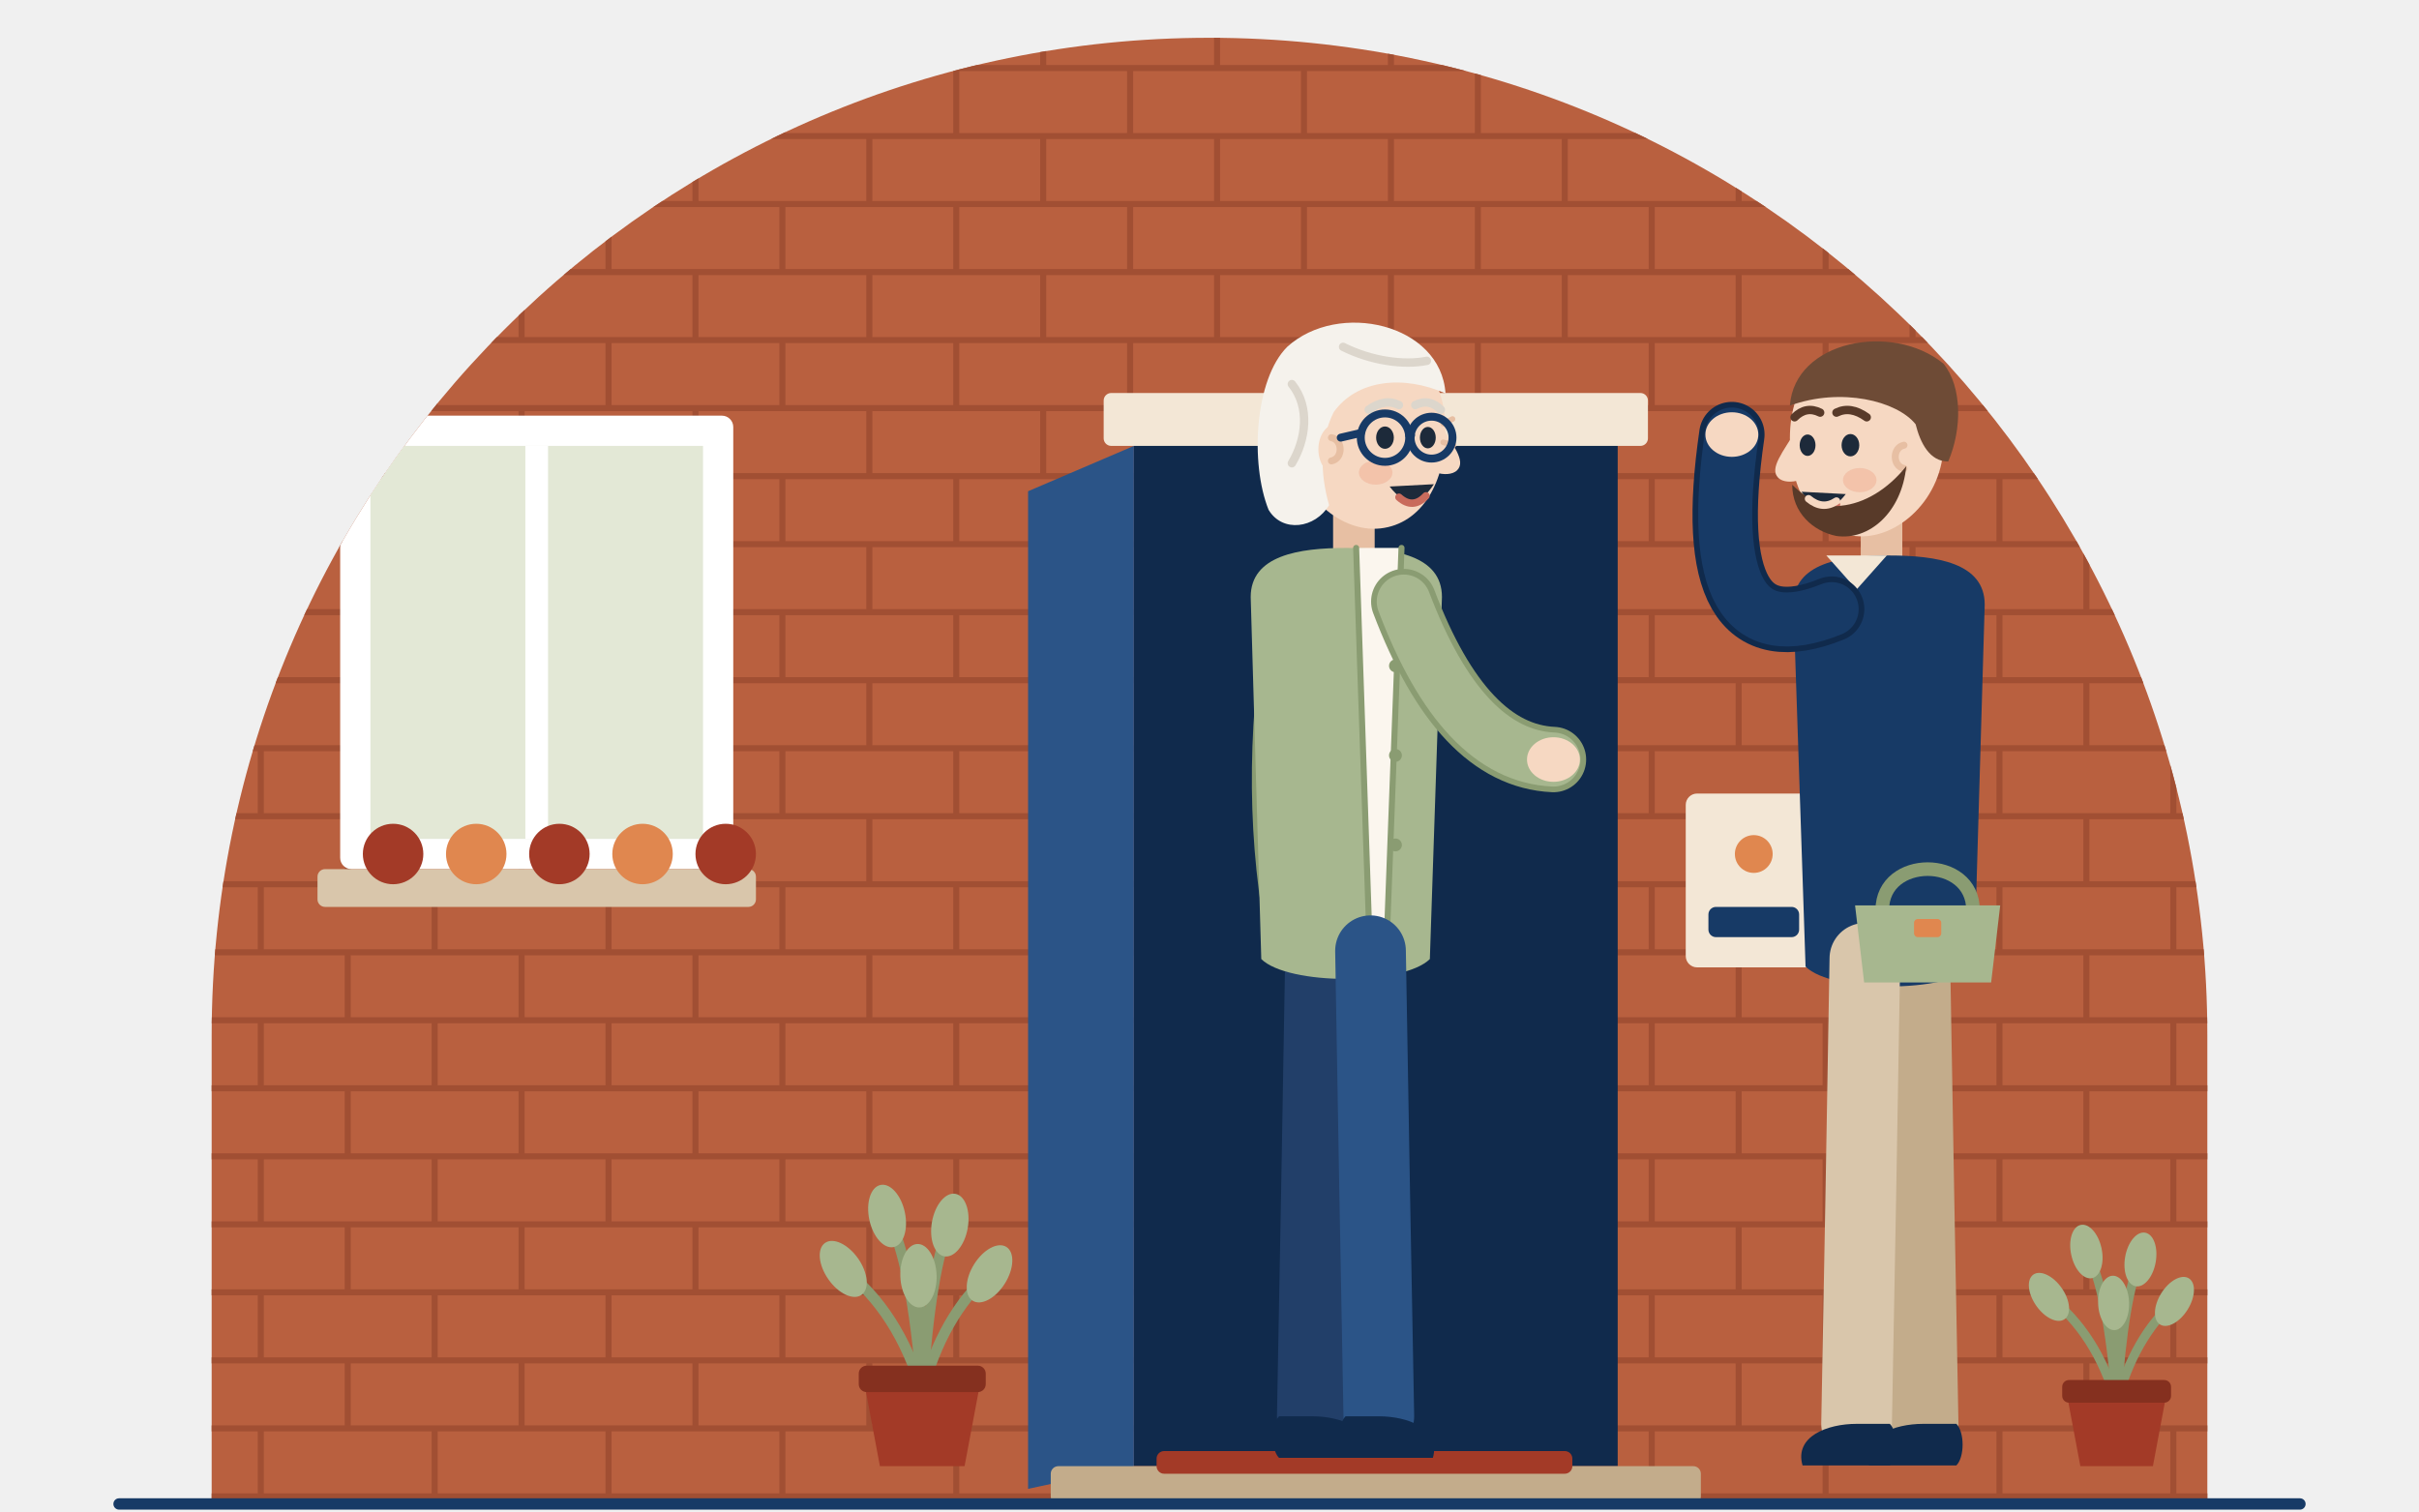
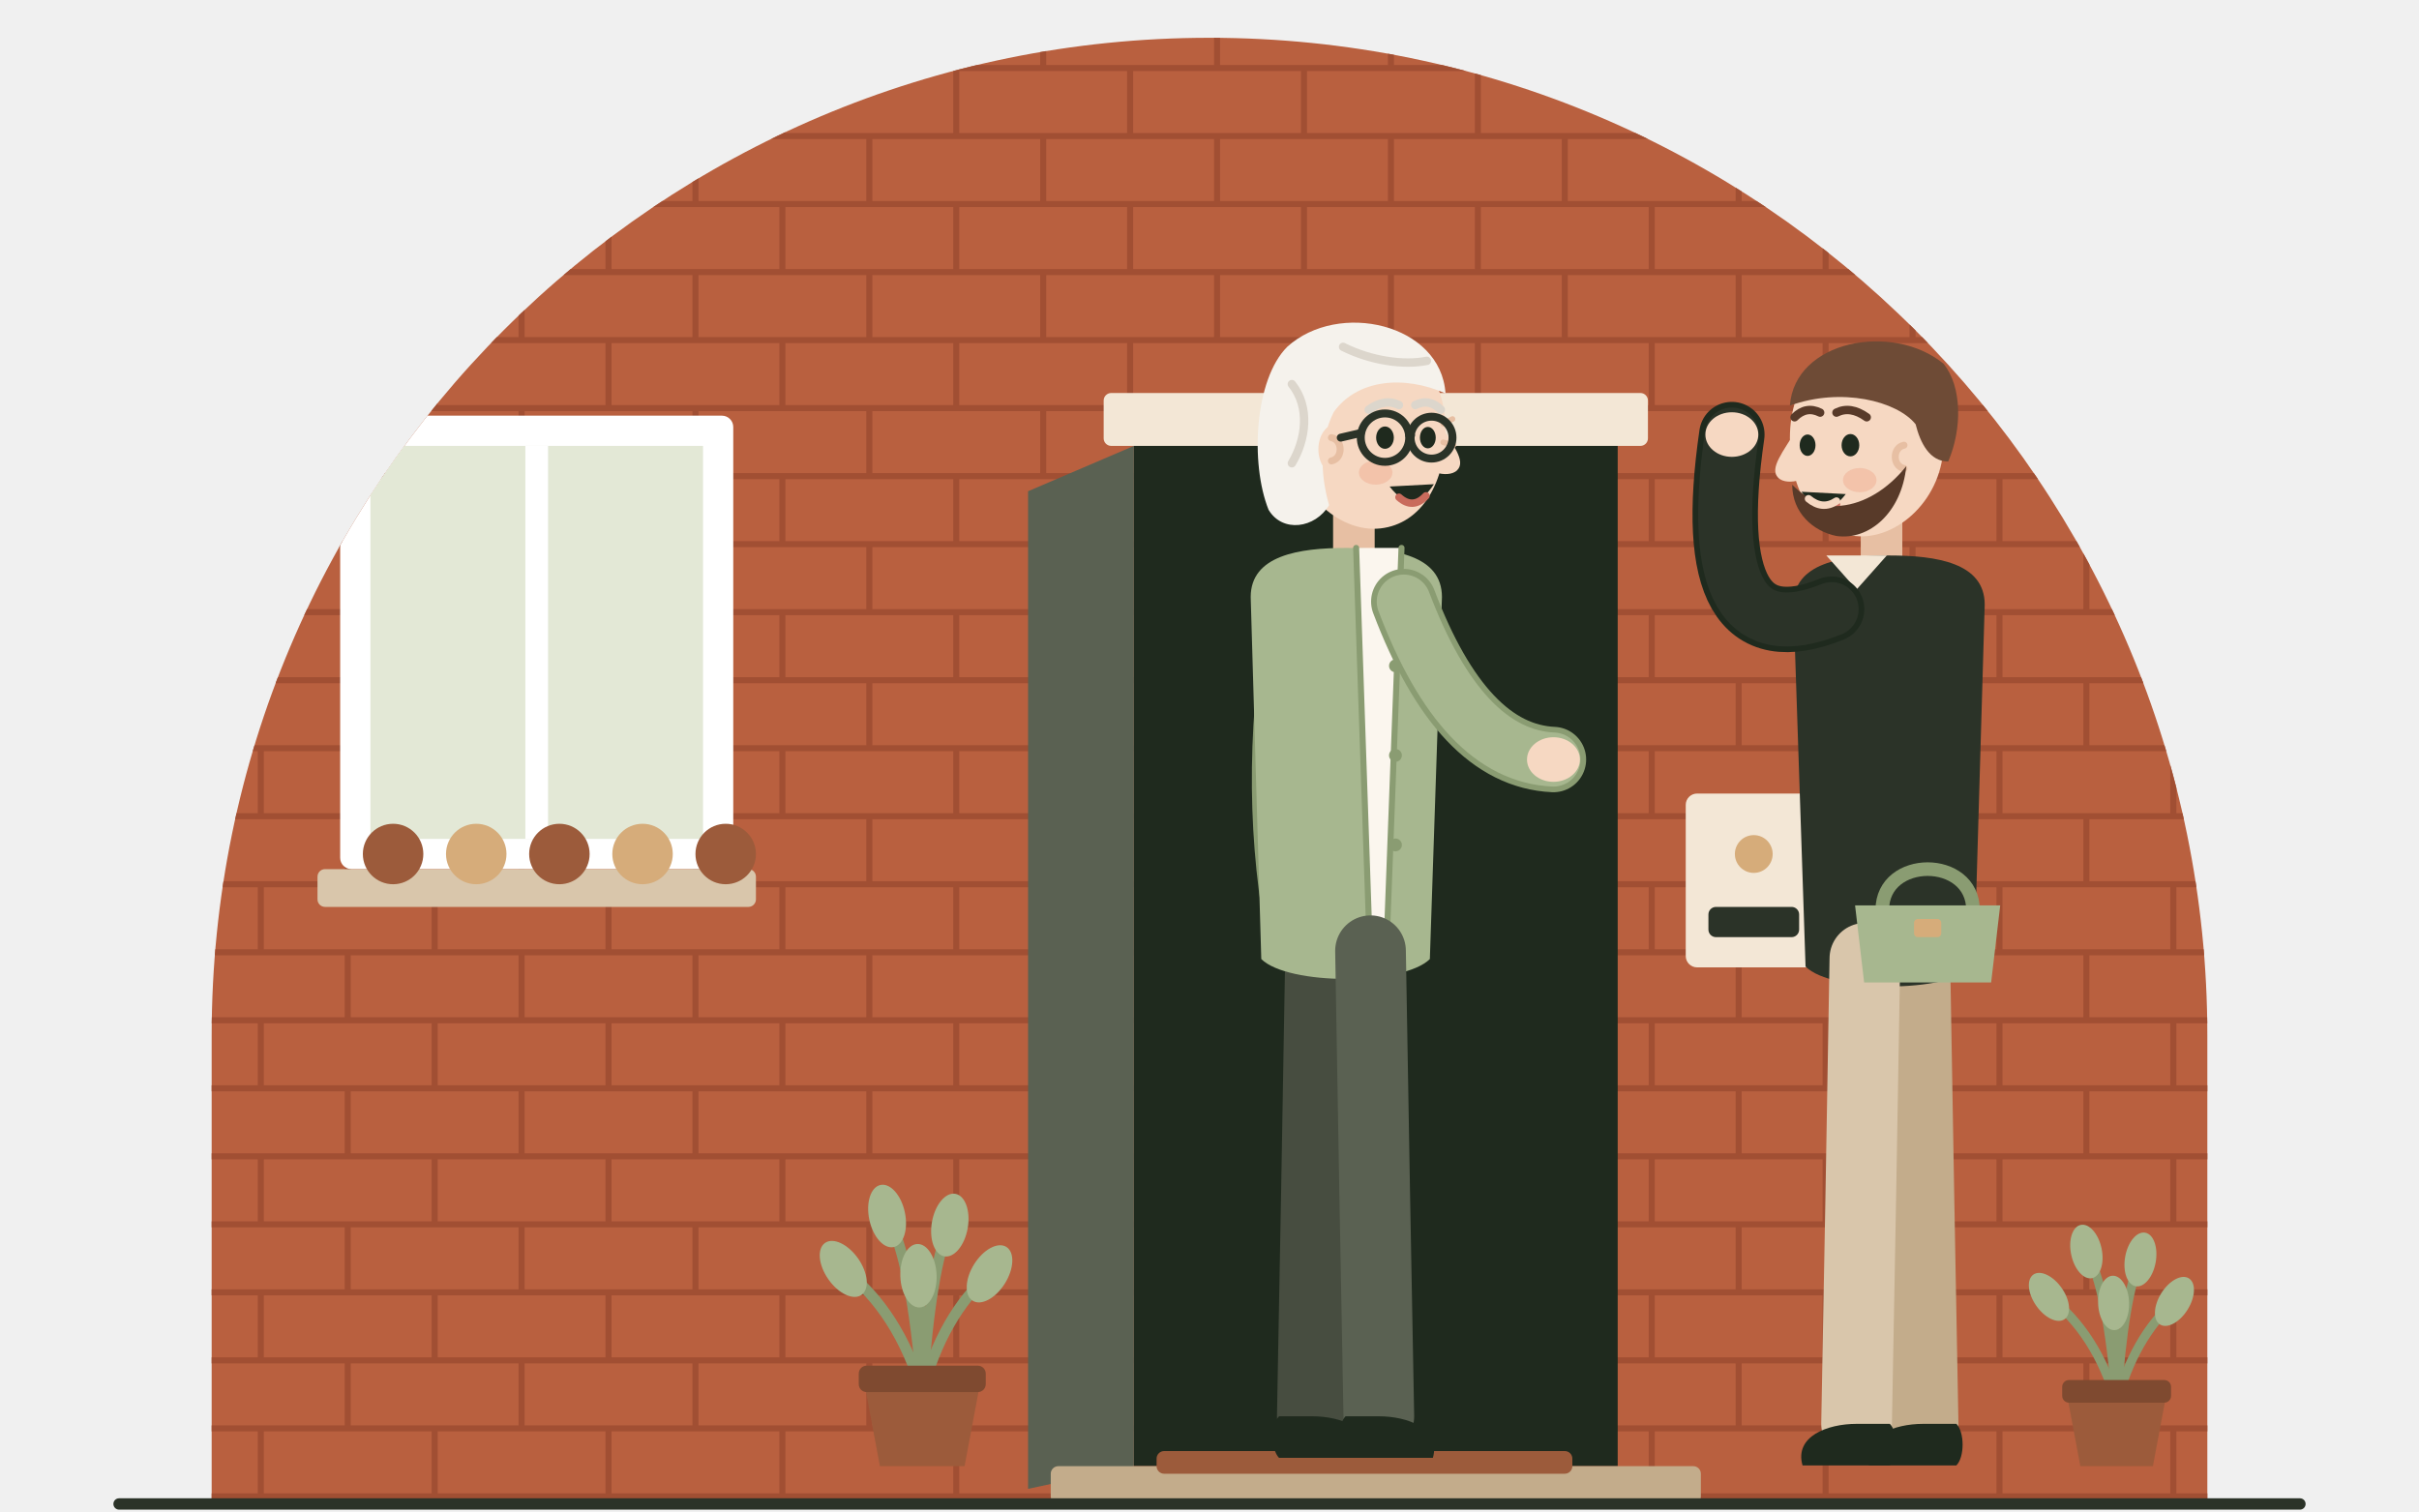
<svg xmlns="http://www.w3.org/2000/svg" viewBox="0 0 640 400" fill="none" stroke-linecap="round" stroke-linejoin="round">
  <clipPath id="be">
    <path d="M56 398 L56 274 A264 264 0 0 1 584 274 L584 398 Z" />
  </clipPath>
  <g clip-path="url(#be)">
    <rect x="0" y="0" width="640" height="470" fill="#b9603f" />
    <path d="M0 18 H640 M0 0 V18 M46 0 V18 M92 0 V18 M138 0 V18 M184 0 V18 M230 0 V18 M276 0 V18 M322 0 V18 M368 0 V18 M414 0 V18 M460 0 V18 M506 0 V18 M552 0 V18 M598 0 V18 M0 36 H640 M23 18 V36 M69 18 V36 M115 18 V36 M161 18 V36 M207 18 V36 M253 18 V36 M299 18 V36 M345 18 V36 M391 18 V36 M437 18 V36 M483 18 V36 M529 18 V36 M575 18 V36 M621 18 V36 M0 54 H640 M0 36 V54 M46 36 V54 M92 36 V54 M138 36 V54 M184 36 V54 M230 36 V54 M276 36 V54 M322 36 V54 M368 36 V54 M414 36 V54 M460 36 V54 M506 36 V54 M552 36 V54 M598 36 V54 M0 72 H640 M23 54 V72 M69 54 V72 M115 54 V72 M161 54 V72 M207 54 V72 M253 54 V72 M299 54 V72 M345 54 V72 M391 54 V72 M437 54 V72 M483 54 V72 M529 54 V72 M575 54 V72 M621 54 V72 M0 90 H640 M0 72 V90 M46 72 V90 M92 72 V90 M138 72 V90 M184 72 V90 M230 72 V90 M276 72 V90 M322 72 V90 M368 72 V90 M414 72 V90 M460 72 V90 M506 72 V90 M552 72 V90 M598 72 V90 M0 108 H640 M23 90 V108 M69 90 V108 M115 90 V108 M161 90 V108 M207 90 V108 M253 90 V108 M299 90 V108 M345 90 V108 M391 90 V108 M437 90 V108 M483 90 V108 M529 90 V108 M575 90 V108 M621 90 V108 M0 126 H640 M0 108 V126 M46 108 V126 M92 108 V126 M138 108 V126 M184 108 V126 M230 108 V126 M276 108 V126 M322 108 V126 M368 108 V126 M414 108 V126 M460 108 V126 M506 108 V126 M552 108 V126 M598 108 V126 M0 144 H640 M23 126 V144 M69 126 V144 M115 126 V144 M161 126 V144 M207 126 V144 M253 126 V144 M299 126 V144 M345 126 V144 M391 126 V144 M437 126 V144 M483 126 V144 M529 126 V144 M575 126 V144 M621 126 V144 M0 162 H640 M0 144 V162 M46 144 V162 M92 144 V162 M138 144 V162 M184 144 V162 M230 144 V162 M276 144 V162 M322 144 V162 M368 144 V162 M414 144 V162 M460 144 V162 M506 144 V162 M552 144 V162 M598 144 V162 M0 180 H640 M23 162 V180 M69 162 V180 M115 162 V180 M161 162 V180 M207 162 V180 M253 162 V180 M299 162 V180 M345 162 V180 M391 162 V180 M437 162 V180 M483 162 V180 M529 162 V180 M575 162 V180 M621 162 V180 M0 198 H640 M0 180 V198 M46 180 V198 M92 180 V198 M138 180 V198 M184 180 V198 M230 180 V198 M276 180 V198 M322 180 V198 M368 180 V198 M414 180 V198 M460 180 V198 M506 180 V198 M552 180 V198 M598 180 V198 M0 216 H640 M23 198 V216 M69 198 V216 M115 198 V216 M161 198 V216 M207 198 V216 M253 198 V216 M299 198 V216 M345 198 V216 M391 198 V216 M437 198 V216 M483 198 V216 M529 198 V216 M575 198 V216 M621 198 V216 M0 234 H640 M0 216 V234 M46 216 V234 M92 216 V234 M138 216 V234 M184 216 V234 M230 216 V234 M276 216 V234 M322 216 V234 M368 216 V234 M414 216 V234 M460 216 V234 M506 216 V234 M552 216 V234 M598 216 V234 M0 252 H640 M23 234 V252 M69 234 V252 M115 234 V252 M161 234 V252 M207 234 V252 M253 234 V252 M299 234 V252 M345 234 V252 M391 234 V252 M437 234 V252 M483 234 V252 M529 234 V252 M575 234 V252 M621 234 V252 M0 270 H640 M0 252 V270 M46 252 V270 M92 252 V270 M138 252 V270 M184 252 V270 M230 252 V270 M276 252 V270 M322 252 V270 M368 252 V270 M414 252 V270 M460 252 V270 M506 252 V270 M552 252 V270 M598 252 V270 M0 288 H640 M23 270 V288 M69 270 V288 M115 270 V288 M161 270 V288 M207 270 V288 M253 270 V288 M299 270 V288 M345 270 V288 M391 270 V288 M437 270 V288 M483 270 V288 M529 270 V288 M575 270 V288 M621 270 V288 M0 306 H640 M0 288 V306 M46 288 V306 M92 288 V306 M138 288 V306 M184 288 V306 M230 288 V306 M276 288 V306 M322 288 V306 M368 288 V306 M414 288 V306 M460 288 V306 M506 288 V306 M552 288 V306 M598 288 V306 M0 324 H640 M23 306 V324 M69 306 V324 M115 306 V324 M161 306 V324 M207 306 V324 M253 306 V324 M299 306 V324 M345 306 V324 M391 306 V324 M437 306 V324 M483 306 V324 M529 306 V324 M575 306 V324 M621 306 V324 M0 342 H640 M0 324 V342 M46 324 V342 M92 324 V342 M138 324 V342 M184 324 V342 M230 324 V342 M276 324 V342 M322 324 V342 M368 324 V342 M414 324 V342 M460 324 V342 M506 324 V342 M552 324 V342 M598 324 V342 M0 360 H640 M23 342 V360 M69 342 V360 M115 342 V360 M161 342 V360 M207 342 V360 M253 342 V360 M299 342 V360 M345 342 V360 M391 342 V360 M437 342 V360 M483 342 V360 M529 342 V360 M575 342 V360 M621 342 V360 M0 378 H640 M0 360 V378 M46 360 V378 M92 360 V378 M138 360 V378 M184 360 V378 M230 360 V378 M276 360 V378 M322 360 V378 M368 360 V378 M414 360 V378 M460 360 V378 M506 360 V378 M552 360 V378 M598 360 V378 M0 396 H640 M23 378 V396 M69 378 V396 M115 378 V396 M161 378 V396 M207 378 V396 M253 378 V396 M299 378 V396 M345 378 V396 M391 378 V396 M437 378 V396 M483 378 V396 M529 378 V396 M575 378 V396 M621 378 V396 M0 414 H640 M0 396 V414 M46 396 V414 M92 396 V414 M138 396 V414 M184 396 V414 M230 396 V414 M276 396 V414 M322 396 V414 M368 396 V414 M414 396 V414 M460 396 V414 M506 396 V414 M552 396 V414 M598 396 V414 M0 432 H640 M23 414 V432 M69 414 V432 M115 414 V432 M161 414 V432 M207 414 V432 M253 414 V432 M299 414 V432 M345 414 V432 M391 414 V432 M437 414 V432 M483 414 V432 M529 414 V432 M575 414 V432 M621 414 V432 M0 450 H640 M0 432 V450 M46 432 V450 M92 432 V450 M138 432 V450 M184 432 V450 M230 432 V450 M276 432 V450 M322 432 V450 M368 432 V450 M414 432 V450 M460 432 V450 M506 432 V450 M552 432 V450 M598 432 V450 M0 468 H640 M23 450 V468 M69 450 V468 M115 450 V468 M161 450 V468 M207 450 V468 M253 450 V468 M299 450 V468 M345 450 V468 M391 450 V468 M437 450 V468 M483 450 V468 M529 450 V468 M575 450 V468 M621 450 V468 " stroke="#a14f33" stroke-width="1.6" />
    <rect x="90" y="110" width="104" height="120" rx="3" fill="#ffffff" />
    <rect x="98" y="118" width="88" height="104" fill="#e3e8d6" />
    <rect x="139" y="118" width="6" height="104" fill="#ffffff" />
    <rect x="84" y="230" width="116" height="10" rx="2" fill="#d9c6ab" />
-     <circle cx="104" cy="226" r="8" fill="#a33a27" />
-     <circle cx="126" cy="226" r="8" fill="#e0874f" />
-     <circle cx="148" cy="226" r="8" fill="#a33a27" />
-     <circle cx="170" cy="226" r="8" fill="#e0874f" />
-     <circle cx="192" cy="226" r="8" fill="#a33a27" />
-     <rect x="300" y="116" width="128" height="272" fill="#102a4c" />
+     <circle cx="104" cy="226" r="8" fill="#9c5b3b" />
+     <circle cx="126" cy="226" r="8" fill="#d6ac7a" />
+     <circle cx="148" cy="226" r="8" fill="#9c5b3b" />
+     <circle cx="170" cy="226" r="8" fill="#d6ac7a" />
+     <circle cx="192" cy="226" r="8" fill="#9c5b3b" />
+     <rect x="300" y="116" width="128" height="272" fill="#1f2a1e" />
    <rect x="292" y="104" width="144" height="14" rx="2" fill="#f3e7d6" />
-     <path d="M300 118 L272 130 L272 394 L300 388" fill="#2b5487" />
+     <path d="M300 118 L272 130 L272 394 L300 388" fill="#5a6152" />
    <rect x="446" y="210" width="36" height="46" rx="3" fill="#f3e7d6" />
-     <circle cx="464" cy="226" r="5" fill="#e0874f" />
-     <rect x="452" y="240" width="24" height="8" rx="2" fill="#173a66" />
+     <circle cx="464" cy="226" r="5" fill="#d6ac7a" />
+     <rect x="452" y="240" width="24" height="8" rx="2" fill="#2b3328" />
    <rect x="278" y="388" width="172" height="10" rx="2" fill="#c3ac8b" />
-     <rect x="306" y="384" width="110" height="6" rx="2" fill="#a33a27" />
-     <path d="M349.4 251.6 L348.3 315.4 L347.2 374.8" stroke="#223f69" stroke-width="18.7" />
-     <path d="M338.4 385.8 L361.5 385.8 C363.7 378.1 354.9 374.8 347.2 374.8 L338.4 374.8 C336.2 377 336.2 383.6 338.4 385.8 Z" fill="#102a4c" />
+     <rect x="306" y="384" width="110" height="6" rx="2" fill="#9c5b3b" />
+     <path d="M349.4 251.6 L348.3 315.4 L347.2 374.8" stroke="#474d40" stroke-width="18.7" />
+     <path d="M338.4 385.8 L361.5 385.8 C363.7 378.1 354.9 374.8 347.2 374.8 L338.4 374.8 C336.2 377 336.2 383.6 338.4 385.8 Z" fill="#1f2a1e" />
    <path d="M342.8 159.2 Q334.5 204.3 341.7 245" stroke="#8a9c72" stroke-width="14.3" />
    <ellipse cx="341.7" cy="245" rx="7" ry="5.9" fill="#f6d8c2" />
    <path d="M352.7 132 L352.7 148 363.7 148 363.7 132 Z" fill="#e7bfa3" />
    <path d="M330.9 158 C330.9 147 343.6 145 356.2 145 C368.8 145 381.5 147 381.5 158 L378.3 253.8 C371.2 260.8 340.8 260.8 333.7 253.8 Z" fill="#a7b78f" />
    <path d="M358.8 145 L370.8 145 366.6 256.8 362.6 256.8 Z" fill="#fbf6ee" />
    <path d="M358.8 145 L362.6 256.8 M370.8 145 L366.6 256.8" stroke="#8a9c72" stroke-width="1.6" />
    <circle cx="369.2" cy="176.2" r="1.7" fill="#8a9c72" />
    <circle cx="369.2" cy="199.9" r="1.7" fill="#8a9c72" />
    <circle cx="369.2" cy="223.6" r="1.7" fill="#8a9c72" />
    <g transform="translate(361.5 115.2) scale(1.232)">
      <path d="M0 -21 C10 -21 17 -13 17 -1 C17 10 12 19 3 20 C-6 21 -16 12 -16 0 C-16 -12 -10 -21 0 -21 Z" fill="#f6d8c2" />
      <path d="M15.5 -3 C18.5 2 21.5 5.5 19.5 7.5 C18.5 8.5 16.5 8.5 15 8 Z" fill="#f6d8c2" />
      <path d="M17 -9 C16 -24 -6 -29 -17 -19 C-24 -12 -25 6 -21 16 C-18 21 -11 20 -8 15 C-10 8 -10 1 -7 -5 C-2 -12 8 -13 17 -9 Z" fill="#f5f2ec" />
      <path d="M-16 -11 C-12 -6 -13 1 -16 6 M-5 -19 C1 -16 8 -15 13 -16" stroke="#dcd6cc" stroke-width="1.8" />
      <ellipse cx="-6.5" cy="3" rx="3.8" ry="5.4" fill="#f6d8c2" />
      <path d="M-7.5 0.5 C-5 1 -5 5 -7.5 5.5" stroke="#e7bfa3" stroke-width="1.5" />
-       <ellipse cx="4" cy="0.5" rx="1.9" ry="2.4" fill="#1d2a3a" />
-       <ellipse cx="13.2" cy="0.5" rx="1.7" ry="2.3" fill="#1d2a3a" />
+       <ellipse cx="4" cy="0.5" rx="1.9" ry="2.4" fill="#1f2a1e" />
+       <ellipse cx="13.2" cy="0.5" rx="1.7" ry="2.3" fill="#1f2a1e" />
      <path d="M0.5 -5.5 Q4 -8 7 -6.5 M10.5 -6.5 Q13.5 -8 16 -5.5" stroke="#dcd6cc" stroke-width="1.8" />
-       <path d="M5 11 Q10 17.5 14.5 10.5 Z" fill="#1d2a3a" />
+       <path d="M5 11 Q10 17.5 14.5 10.5 Z" fill="#1f2a1e" />
      <path d="M7 13.3 Q10 16 12.8 13" stroke="#c96b5c" stroke-width="1.6" />
      <ellipse cx="2" cy="8" rx="3.6" ry="2.6" fill="#e98b6d" opacity=".28" />
      <path d="M16.5 -2.5 l2 -1 M16.5 1.5 l2.2 0.6" stroke="#e7bfa3" stroke-width="1.2" />
-       <circle cx="4" cy="0.5" r="5.2" stroke="#173a66" stroke-width="1.7" />
-       <circle cx="14" cy="0.5" r="4.5" stroke="#173a66" stroke-width="1.7" />
-       <path d="M9.2 0 L9.6 0 M-1.2 -0.5 L-5.5 0.5" stroke="#173a66" stroke-width="1.7" />
+       <circle cx="4" cy="0.5" r="5.2" stroke="#2b3328" stroke-width="1.7" />
+       <circle cx="14" cy="0.5" r="4.5" stroke="#2b3328" stroke-width="1.7" />
+       <path d="M9.2 0 L9.6 0 M-1.2 -0.5 L-5.5 0.5" stroke="#2b3328" stroke-width="1.7" />
    </g>
-     <path d="M362.6 251.6 L363.7 315.4 L364.8 374.8" stroke="#2b5487" stroke-width="18.7" />
-     <path d="M356 385.8 L379.1 385.8 C381.3 378.1 372.5 374.8 364.8 374.8 L356 374.8 C353.8 377 353.8 383.6 356 385.8 Z" fill="#102a4c" />
+     <path d="M362.6 251.6 L363.7 315.4 L364.8 374.8" stroke="#5a6152" stroke-width="18.7" />
+     <path d="M356 385.8 L379.1 385.8 C381.3 378.1 372.5 374.8 364.8 374.8 L356 374.8 C353.8 377 353.8 383.6 356 385.8 Z" fill="#1f2a1e" />
    <path d="M371.4 159.2 Q386.8 199.9 411 201" stroke="#8a9c72" stroke-width="17.3" />
    <path d="M371.4 159.2 Q386.8 199.9 411 201" stroke="#a7b78f" stroke-width="14.3" />
    <ellipse cx="411" cy="201" rx="7" ry="5.9" fill="#f6d8c2" />
    <path d="M506.6 253.6 L507.7 317.4 L508.8 376.8" stroke="#c3ac8b" stroke-width="18.7" />
-     <path d="M517.6 387.8 L494.5 387.8 C492.3 380.1 501.1 376.8 508.8 376.8 L517.6 376.8 C519.8 379 519.8 385.6 517.6 387.8 Z" fill="#102a4c" />
-     <path d="M513.2 161.2 Q513.2 204.1 504.4 242.6" stroke="#102a4c" stroke-width="14.3" />
+     <path d="M517.6 387.8 L494.5 387.8 C492.3 380.1 501.1 376.8 508.8 376.8 L517.6 376.8 C519.8 379 519.8 385.6 517.6 387.8 Z" fill="#1f2a1e" />
+     <path d="M513.2 161.2 Q513.2 204.1 504.4 242.6" stroke="#1f2a1e" stroke-width="14.3" />
    <ellipse cx="504.4" cy="242.6" rx="7" ry="5.9" fill="#f6d8c2" />
    <path d="M492.3 134 L492.3 150 503.3 150 503.3 134 Z" fill="#e7bfa3" />
-     <path d="M474.5 160 C474.5 149 487.2 147 499.8 147 C512.5 147 525.1 149 525.1 160 L522.3 255.8 C515.2 262.8 484.8 262.8 477.7 255.8 Z" fill="#173a66" />
+     <path d="M474.5 160 C474.5 149 487.2 147 499.8 147 C512.5 147 525.1 149 525.1 160 L522.3 255.8 C515.2 262.8 484.8 262.8 477.7 255.8 Z" fill="#2b3328" />
    <path d="M483.2 147 L491.2 156 499.2 147 Z" fill="#f3e7d6" />
    <g transform="translate(494.5 117.2) scale(-1 1) scale(1.232)">
      <path d="M0 -21 C10 -21 17 -13 17 -1 C17 10 12 19 3 20 C-6 21 -16 12 -16 0 C-16 -12 -10 -21 0 -21 Z" fill="#f6d8c2" />
      <path d="M15.5 -3 C18.5 2 21.5 5.5 19.5 7.5 C18.5 8.5 16.5 8.5 15 8 Z" fill="#f6d8c2" />
      <path d="M17 -8 C16 -22 -5 -26 -16 -17 C-20 -12 -20 -3 -17 4 C-13 4 -11 0 -10 -4 C-6 -9 6 -12 17 -8 Z" fill="#6e4b36" />
      <ellipse cx="-6.5" cy="3" rx="3.8" ry="5.4" fill="#f6d8c2" />
      <path d="M-7.5 0.5 C-5 1 -5 5 -7.5 5.5" stroke="#e7bfa3" stroke-width="1.5" />
-       <ellipse cx="4" cy="0.5" rx="1.9" ry="2.4" fill="#1d2a3a" />
-       <ellipse cx="13.2" cy="0.5" rx="1.7" ry="2.3" fill="#1d2a3a" />
+       <ellipse cx="4" cy="0.5" rx="1.9" ry="2.4" fill="#1f2a1e" />
+       <ellipse cx="13.2" cy="0.5" rx="1.7" ry="2.3" fill="#1f2a1e" />
      <path d="M0.5 -5.5 Q4 -8 7 -6.5 M10.5 -6.5 Q13.5 -8 16 -5.5" stroke="#583a29" stroke-width="1.8" />
-       <path d="M5 11 Q10 17.5 14.5 10.5 Z" fill="#1d2a3a" />
+       <path d="M5 11 Q10 17.5 14.5 10.5 Z" fill="#1f2a1e" />
      <path d="M7 13.3 Q10 16 12.8 13" stroke="#c96b5c" stroke-width="1.6" />
      <ellipse cx="2" cy="8" rx="3.6" ry="2.6" fill="#e98b6d" opacity=".28" />
      <path d="M-8 5 C-7 15 0 21 7 20 C12 19 16.5 15 16.5 9 C13 12.5 9 14 6 13.5 C1 13 -4 10 -8 5 Z" fill="#583a29" />
      <path d="M7 12.5 Q10 14.5 13 12" stroke="#f6d8c2" stroke-width="1.6" />
    </g>
    <path d="M493.4 253.6 L492.3 317.4 L491.2 376.8" stroke="#d9c6ab" stroke-width="18.7" />
-     <path d="M500 387.8 L476.9 387.8 C474.7 380.1 483.5 376.8 491.2 376.8 L500 376.8 C502.2 379 502.2 385.6 500 387.8 Z" fill="#102a4c" />
+     <path d="M500 387.8 L476.9 387.8 C474.7 380.1 483.5 376.8 491.2 376.8 L500 376.8 C502.2 379 502.2 385.6 500 387.8 Z" fill="#1f2a1e" />
    <path d="M498 240.8 C498 226.4 522 226.4 522 240.8" stroke="#8a9c72" stroke-width="3.6" />
    <path d="M490.8 239.6 L529.2 239.6 526.8 260 493.2 260 Z" fill="#a7b78f" />
-     <rect x="506.4" y="243.2" width="7.2" height="4.8" rx="1" fill="#e0874f" />
-     <path d="M484.6 161.2 Q449.4 175.5 458.2 115" stroke="#102a4c" stroke-width="17.3" />
-     <path d="M484.6 161.2 Q449.4 175.5 458.2 115" stroke="#173a66" stroke-width="14.3" />
+     <rect x="506.4" y="243.2" width="7.2" height="4.8" rx="1" fill="#d6ac7a" />
+     <path d="M484.6 161.2 Q449.4 175.5 458.2 115" stroke="#1f2a1e" stroke-width="17.3" />
+     <path d="M484.6 161.2 Q449.4 175.5 458.2 115" stroke="#2b3328" stroke-width="14.3" />
    <ellipse cx="458.2" cy="115" rx="7" ry="5.9" fill="#f6d8c2" />
    <path d="M244 368.4 Q237.7 347 223.1 335.8" stroke="#8a9c72" stroke-width="2.8" />
    <ellipse cx="223.1" cy="335.8" rx="8.4" ry="4.8" fill="#a7b78f" transform="rotate(-125 223.1 335.8)" />
    <path d="M244 368.4 Q241.2 333 234.7 321.8" stroke="#8a9c72" stroke-width="2.8" />
    <ellipse cx="234.7" cy="321.8" rx="8.4" ry="4.8" fill="#a7b78f" transform="rotate(-102 234.7 321.8)" />
    <path d="M244 368.4 Q246.2 335.4 251.3 324.2" stroke="#8a9c72" stroke-width="2.8" />
    <ellipse cx="251.3" cy="324.2" rx="8.4" ry="4.8" fill="#a7b78f" transform="rotate(-80 251.3 324.2)" />
    <path d="M244 368.4 Q249.3 348.3 261.8 337.1" stroke="#8a9c72" stroke-width="2.8" />
    <ellipse cx="261.8" cy="337.1" rx="8.4" ry="4.8" fill="#a7b78f" transform="rotate(-58 261.8 337.1)" />
    <path d="M244 368.4 Q243.7 348.8 243 337.6" stroke="#8a9c72" stroke-width="2.8" />
    <ellipse cx="243" cy="337.6" rx="8.4" ry="4.8" fill="#a7b78f" transform="rotate(-92 243 337.6)" />
-     <path d="M228.6 365.6 L259.4 365.6 255.2 388 232.8 388 Z" fill="#a33a27" />
-     <rect x="227.2" y="361.4" width="33.6" height="7" rx="2.1" fill="#85301f" />
+     <path d="M228.6 365.6 L259.4 365.6 255.2 388 232.8 388 Z" fill="#9c5b3b" />
+     <rect x="227.2" y="361.4" width="33.6" height="7" rx="2.1" fill="#7f4a30" />
    <path d="M560 371.2 Q554.6 352.8 542.1 343.2" stroke="#8a9c72" stroke-width="2.4" />
    <ellipse cx="542.1" cy="343.2" rx="7.2" ry="4.1" fill="#a7b78f" transform="rotate(-125 542.1 343.2)" />
    <path d="M560 371.2 Q557.6 340.8 552 331.2" stroke="#8a9c72" stroke-width="2.4" />
    <ellipse cx="552" cy="331.2" rx="7.2" ry="4.1" fill="#a7b78f" transform="rotate(-102 552 331.2)" />
    <path d="M560 371.2 Q561.9 342.9 566.3 333.3" stroke="#8a9c72" stroke-width="2.4" />
    <ellipse cx="566.3" cy="333.3" rx="7.2" ry="4.1" fill="#a7b78f" transform="rotate(-80 566.3 333.3)" />
    <path d="M560 371.2 Q564.6 354 575.3 344.4" stroke="#8a9c72" stroke-width="2.4" />
    <ellipse cx="575.3" cy="344.4" rx="7.2" ry="4.1" fill="#a7b78f" transform="rotate(-58 575.3 344.4)" />
    <path d="M560 371.2 Q559.7 354.4 559.2 344.8" stroke="#8a9c72" stroke-width="2.4" />
    <ellipse cx="559.2" cy="344.8" rx="7.2" ry="4.1" fill="#a7b78f" transform="rotate(-92 559.2 344.8)" />
-     <path d="M546.8 368.8 L573.2 368.8 569.6 388 550.4 388 Z" fill="#a33a27" />
-     <rect x="545.6" y="365.2" width="28.8" height="6" rx="1.8" fill="#85301f" />
+     <path d="M546.8 368.8 L573.2 368.8 569.6 388 550.4 388 Z" fill="#9c5b3b" />
+     <rect x="545.6" y="365.2" width="28.8" height="6" rx="1.8" fill="#7f4a30" />
  </g>
-   <rect x="30" y="396.5" width="580" height="3" rx="1.5" fill="#173a66" />
+   <rect x="30" y="396.5" width="580" height="3" rx="1.5" fill="#2b3328" />
</svg>
